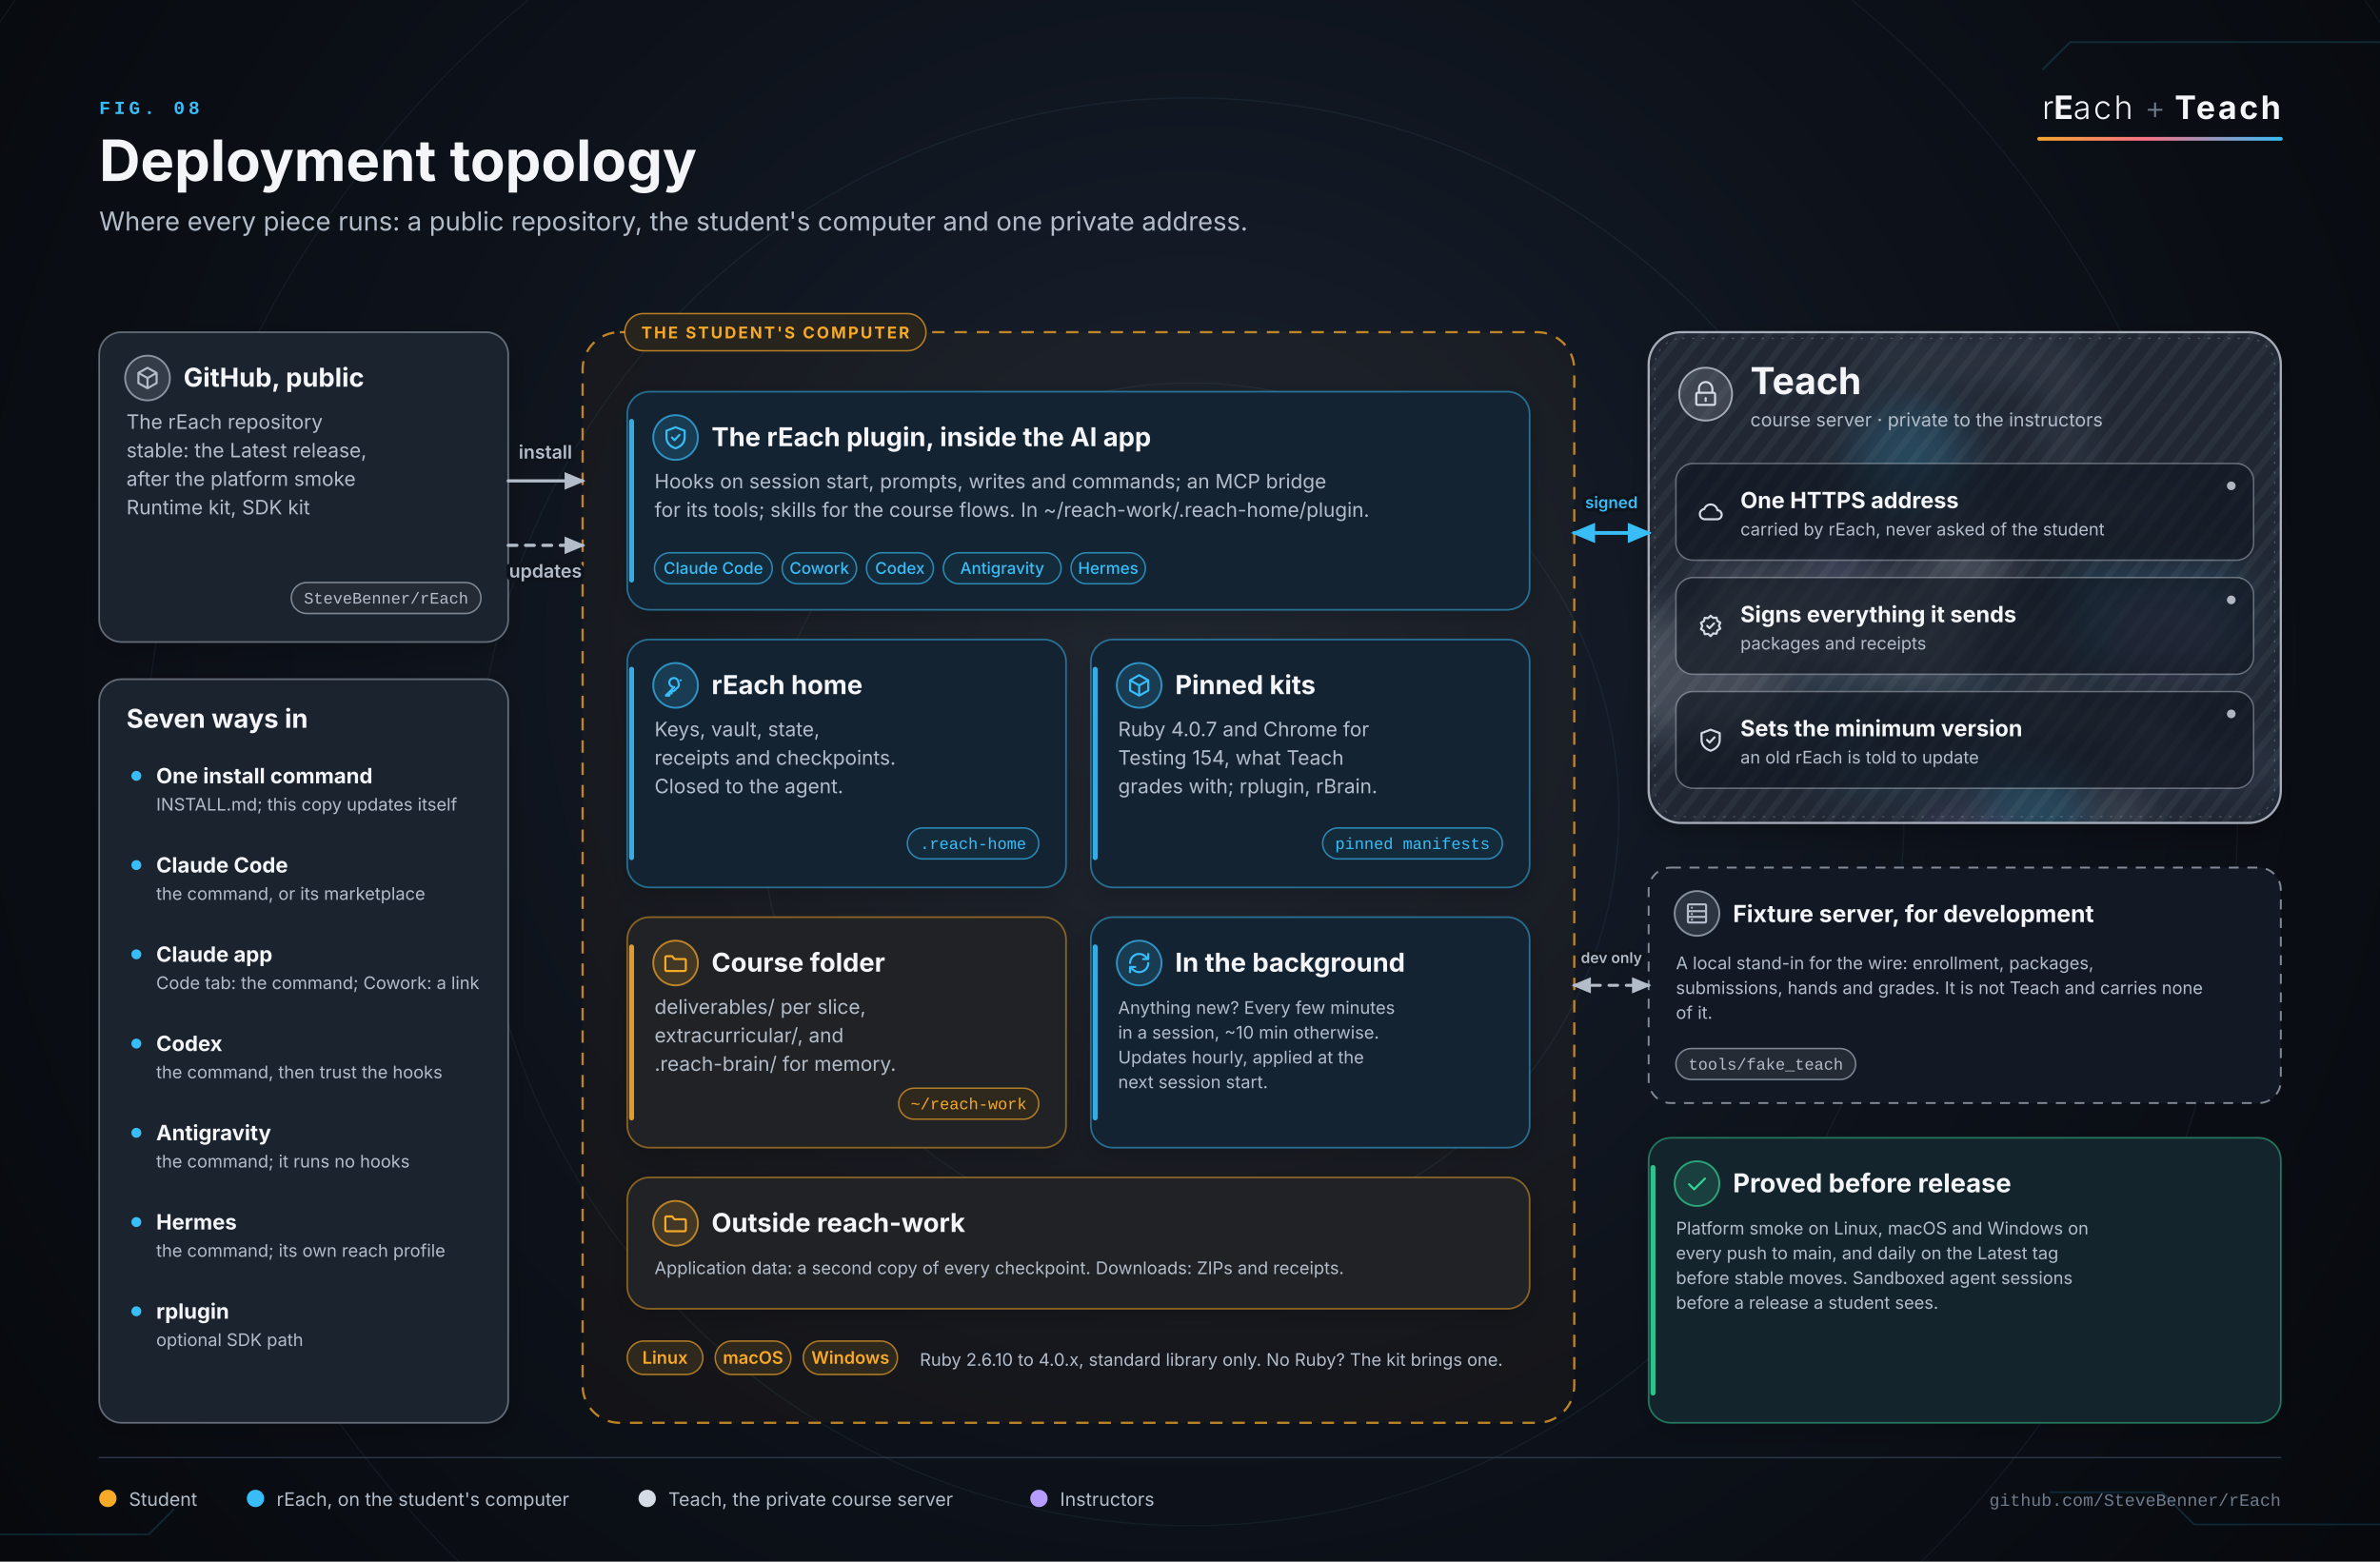
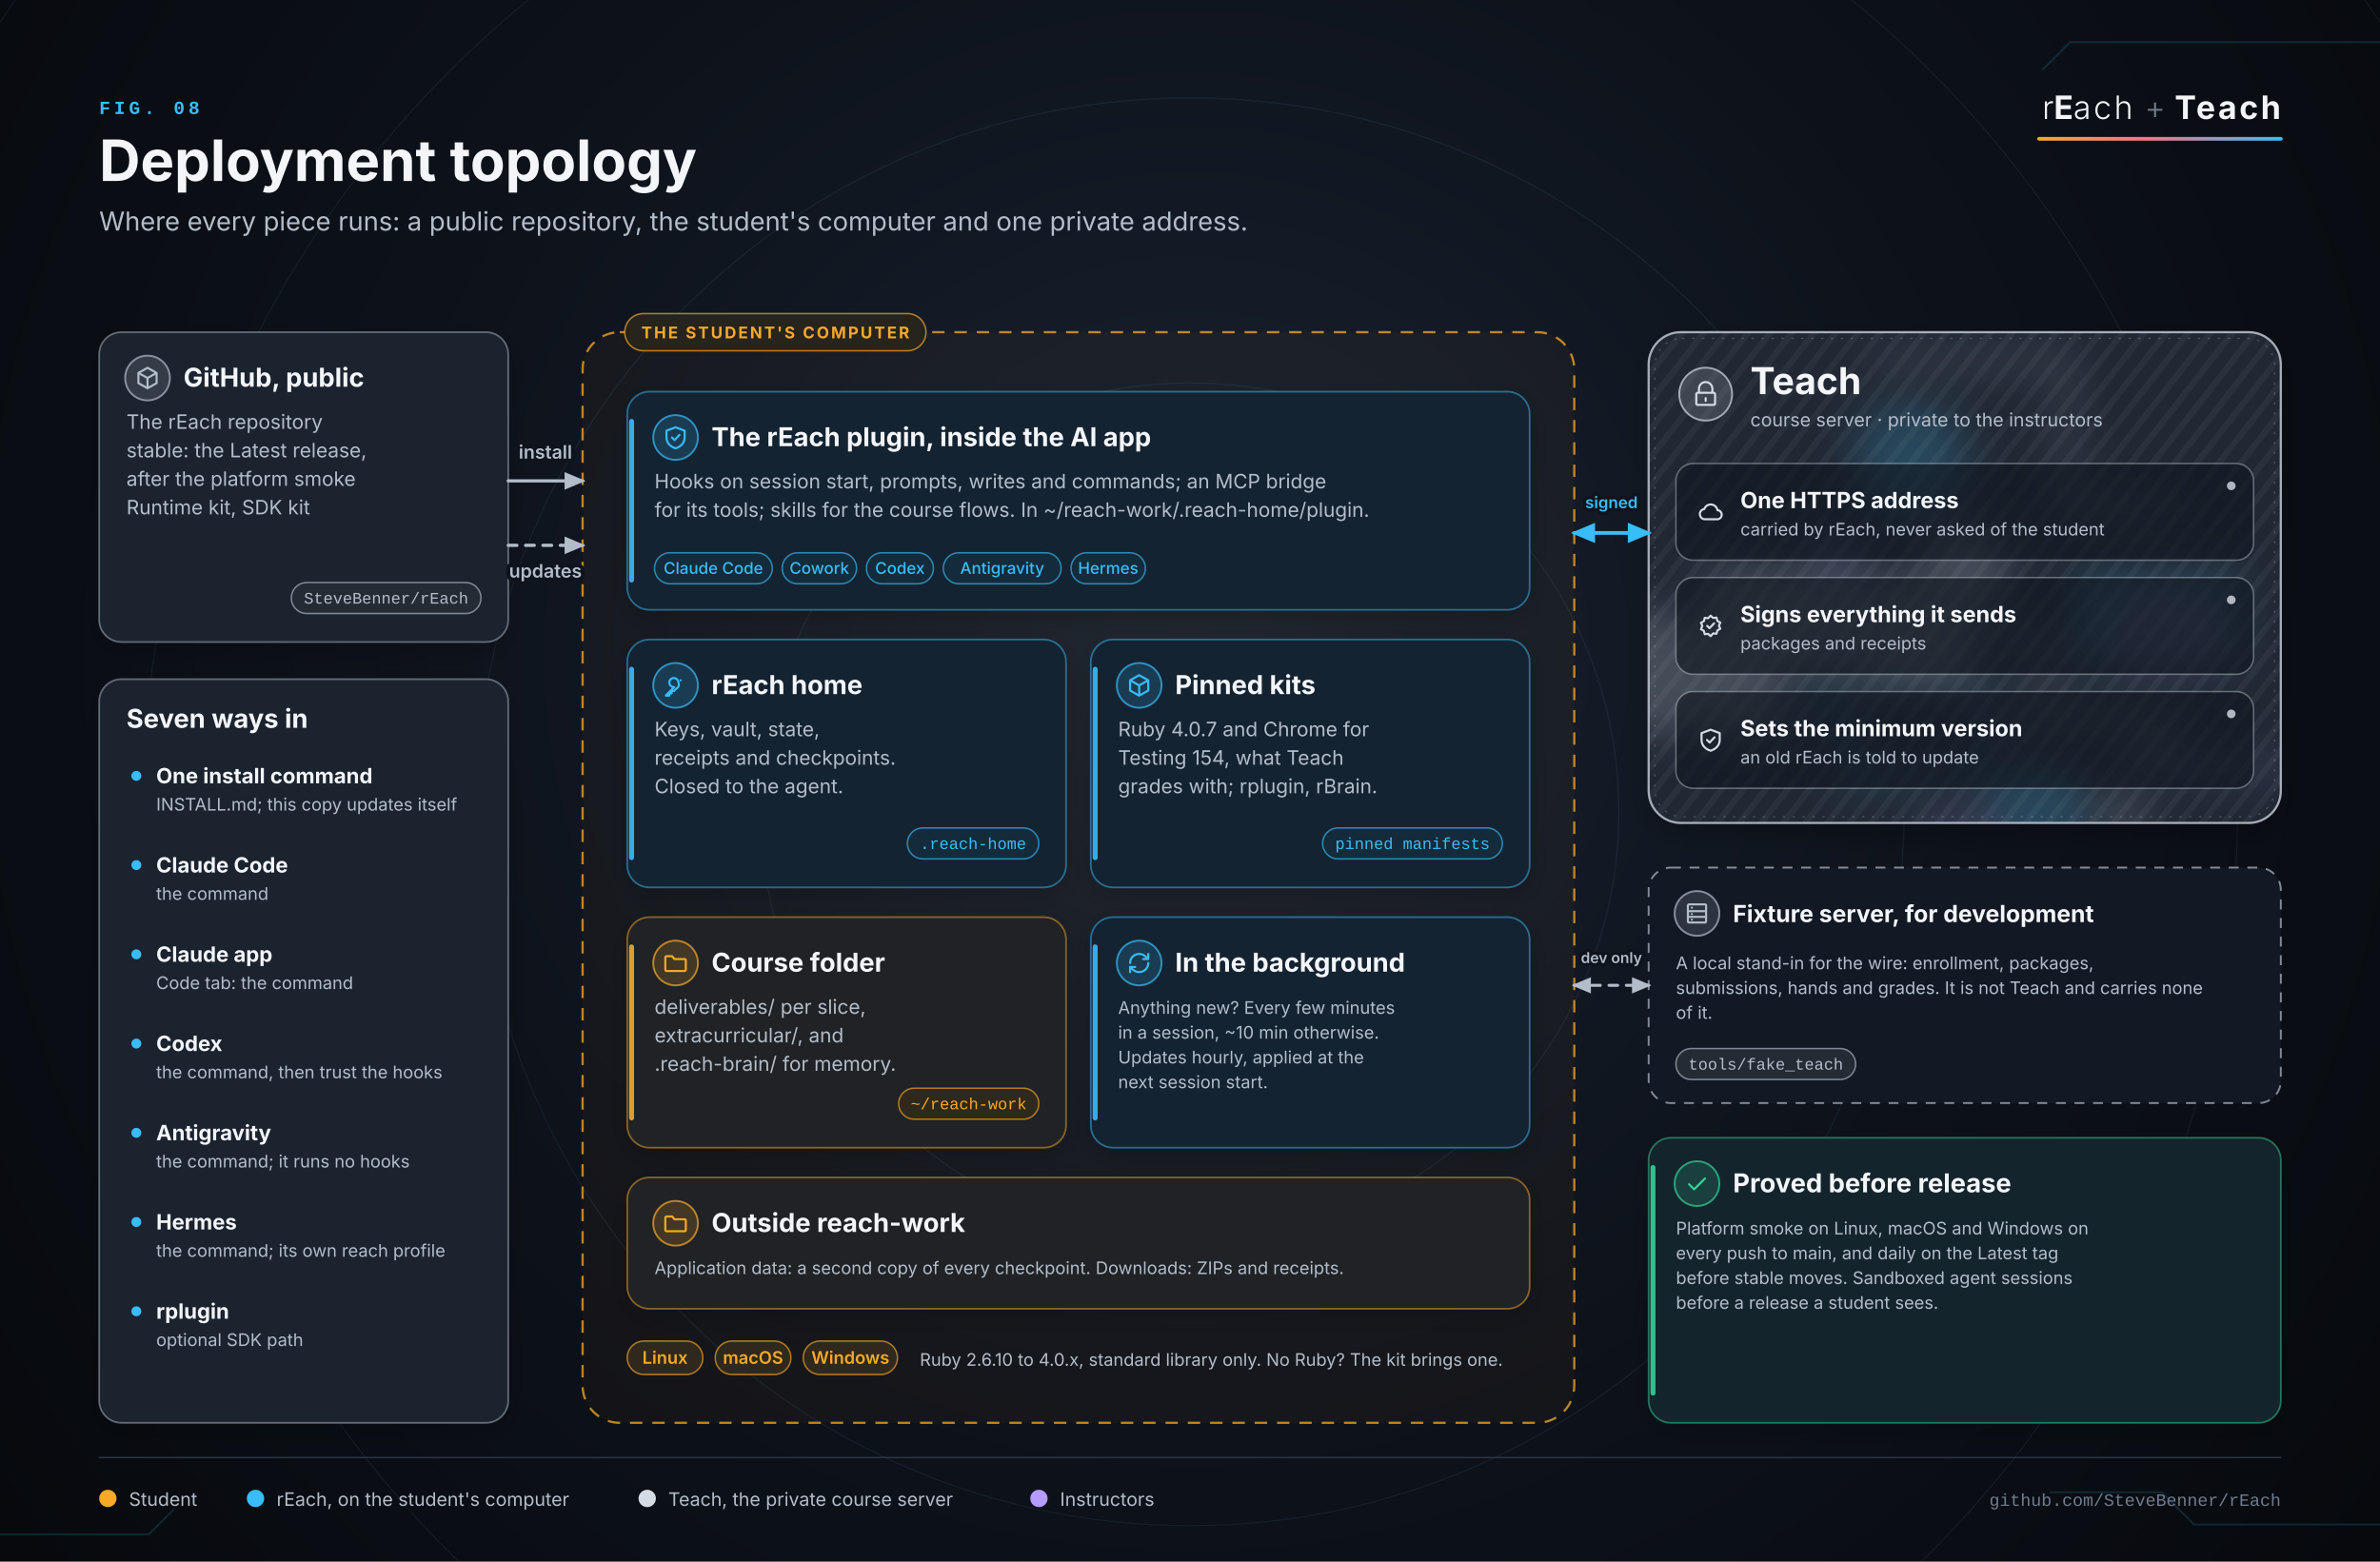
<svg xmlns="http://www.w3.org/2000/svg" viewBox="0 0 1920 1260" width="1920" height="1260" role="img" aria-labelledby="t d">
  <defs>
    <radialGradient id="bg" cx="960" cy="529" r="1190" gradientUnits="userSpaceOnUse">
      <stop offset="0" stop-color="#1a2331" />
      <stop offset=".5" stop-color="#0e131c" />
      <stop offset="1" stop-color="#07090d" />
    </radialGradient>
    <linearGradient id="warmcool" gradientUnits="userSpaceOnUse" x1="1640" y1="0" x2="1840" y2="0">
      <stop offset="0" stop-color="#f7a928" />
      <stop offset=".45" stop-color="#fb7185" />
      <stop offset="1" stop-color="#38bdf8" />
    </linearGradient>
    <filter id="soft" x="-20%" y="-20%" width="140%" height="150%">
      <feGaussianBlur stdDeviation="10" />
    </filter>
    <filter id="frostblur" x="-10%" y="-10%" width="120%" height="120%">
      <feGaussianBlur stdDeviation="16" />
    </filter>
    <pattern id="hatch" width="14" height="14" patternUnits="userSpaceOnUse" patternTransform="rotate(38)">
      <rect width="5" height="14" fill="#d5dce6" fill-opacity="0.05" />
    </pattern>
    <pattern id="dots" width="32" height="32" patternUnits="userSpaceOnUse">
      <circle cx="2" cy="2" r="1.3" fill="#2e3949" fill-opacity="0.07" />
    </pattern>
    <marker id="ar-student" viewBox="0 0 10 10" refX="8.6" refY="5" markerWidth="6.5" markerHeight="6.5" orient="auto-start-reverse">
      <path d="M0 .8L10 5L0 9.2Z" fill="#f7a928" />
    </marker>
    <marker id="ar-reach" viewBox="0 0 10 10" refX="8.6" refY="5" markerWidth="6.5" markerHeight="6.5" orient="auto-start-reverse">
      <path d="M0 .8L10 5L0 9.2Z" fill="#38bdf8" />
    </marker>
    <marker id="ar-teach" viewBox="0 0 10 10" refX="8.6" refY="5" markerWidth="6.5" markerHeight="6.5" orient="auto-start-reverse">
      <path d="M0 .8L10 5L0 9.2Z" fill="#d5dce6" />
    </marker>
    <marker id="ar-instructor" viewBox="0 0 10 10" refX="8.6" refY="5" markerWidth="6.5" markerHeight="6.5" orient="auto-start-reverse">
      <path d="M0 .8L10 5L0 9.2Z" fill="#b79cff" />
    </marker>
    <marker id="ar-ok" viewBox="0 0 10 10" refX="8.6" refY="5" markerWidth="6.5" markerHeight="6.5" orient="auto-start-reverse">
      <path d="M0 .8L10 5L0 9.2Z" fill="#34d399" />
    </marker>
    <marker id="ar-stop" viewBox="0 0 10 10" refX="8.6" refY="5" markerWidth="6.5" markerHeight="6.5" orient="auto-start-reverse">
      <path d="M0 .8L10 5L0 9.2Z" fill="#f87171" />
    </marker>
    <marker id="ar-soft" viewBox="0 0 10 10" refX="8.6" refY="5" markerWidth="6.5" markerHeight="6.5" orient="auto-start-reverse">
      <path d="M0 .8L10 5L0 9.2Z" fill="#b3bdca" />
    </marker>
  </defs>
  <rect x="0" y="0" width="1920" height="1260" rx="0" fill="url(#bg)" />
  <g fill="none" stroke="#7dd3fc" stroke-opacity="0.07" stroke-width="1">
    <circle cx="960" cy="655" r="346" />
    <circle cx="960" cy="655" r="576" />
    <circle cx="960" cy="655" r="845" />
    <circle cx="960" cy="655" r="1152" />
  </g>
  <g fill="none" stroke="#38bdf8" stroke-opacity=".16" stroke-width="1.5" stroke-linecap="round" stroke-linejoin="round">
    <path d="M1920 34H1670l-22 22" />
    <path d="M1920 1230H1770l-26-26h-90" />
    <path d="M0 1238H120l20-20" />
  </g>
  <text x="80" y="92" font-family="ui-monospace,'SF Mono',Menlo,Consolas,'Liberation Mono',monospace" font-size="15" font-weight="700" fill="#38bdf8" text-anchor="start" letter-spacing="3">FIG. 08</text>
  <text x="80" y="146" font-family="Inter,-apple-system,BlinkMacSystemFont,'Segoe UI',Helvetica,Arial,sans-serif" font-size="46" font-weight="650" fill="#f3f5f8" text-anchor="start">Deployment topology</text>
  <text x="80" y="186" font-family="Inter,-apple-system,BlinkMacSystemFont,'Segoe UI',Helvetica,Arial,sans-serif" font-size="21" font-weight="400" fill="#b3bdca" text-anchor="start">Where every piece runs: a public repository, the student's computer and one private address.</text>
  <text x="1840" y="96" text-anchor="end" font-family="Inter,-apple-system,BlinkMacSystemFont,'Segoe UI',Helvetica,Arial,sans-serif" font-size="26" font-weight="300" fill="#f3f5f8" letter-spacing="2">r<tspan font-weight="650">E</tspan>ach <tspan fill="#6f7b8c" font-weight="300">+</tspan>
    <tspan font-weight="650">Teach</tspan>
  </text>
  <path d="M1645.0 112H1840" stroke="url(#warmcool)" stroke-width="3" stroke-linecap="round" />
  <rect x="80" y="274" width="330" height="250" rx="18" fill="#000000" fill-opacity="0.18" filter="url(#soft)" />
  <rect x="80" y="268" width="330" height="250" rx="18" fill="#121925" />
  <rect x="80" y="268" width="330" height="250" rx="18" fill="#b3bdca" fill-opacity="0.061" stroke="#b3bdca" stroke-width="1.4" stroke-opacity="0.5" />
  <circle cx="119" cy="305" r="18.04" fill="#b3bdca" fill-opacity="0.165" stroke="#b3bdca" stroke-width="1.5" stroke-opacity="0.7" />
  <path transform="translate(108.0 294.0) scale(0.9167)" d="M12 3l8 4.5v9L12 21l-8-4.5v-9L12 3ZM4 7.5l8 4.5 8-4.5M12 12v9" fill="none" stroke="#b3bdca" stroke-width="1.85" stroke-linecap="round" stroke-linejoin="round" />
  <text x="148" y="312" font-family="Inter,-apple-system,BlinkMacSystemFont,'Segoe UI',Helvetica,Arial,sans-serif" font-size="21" font-weight="650" fill="#f3f5f8" text-anchor="start">GitHub, public</text>
  <text x="102" y="346" font-family="Inter,-apple-system,BlinkMacSystemFont,'Segoe UI',Helvetica,Arial,sans-serif" font-size="16" font-weight="400" fill="#b3bdca" text-anchor="start">The rEach repository</text>
  <text x="102" y="369" font-family="Inter,-apple-system,BlinkMacSystemFont,'Segoe UI',Helvetica,Arial,sans-serif" font-size="16" font-weight="400" fill="#b3bdca" text-anchor="start">stable: the Latest release,</text>
  <text x="102" y="392" font-family="Inter,-apple-system,BlinkMacSystemFont,'Segoe UI',Helvetica,Arial,sans-serif" font-size="16" font-weight="400" fill="#b3bdca" text-anchor="start">after the platform smoke</text>
  <text x="102" y="415" font-family="Inter,-apple-system,BlinkMacSystemFont,'Segoe UI',Helvetica,Arial,sans-serif" font-size="16" font-weight="400" fill="#b3bdca" text-anchor="start">Runtime kit, SDK kit</text>
  <rect x="235" y="470" width="153" height="25" rx="12.5" fill="#0e131c" />
  <rect x="235" y="470" width="153" height="25" rx="12.5" fill="#b3bdca" fill-opacity="0.143" stroke="#b3bdca" stroke-width="1.2" stroke-opacity="0.65" />
  <text x="311.5" y="487.0" font-family="ui-monospace,'SF Mono',Menlo,Consolas,'Liberation Mono',monospace" font-size="13" font-weight="500" fill="#b3bdca" text-anchor="middle">SteveBenner/rEach</text>
  <rect x="80" y="554" width="330" height="600" rx="18" fill="#000000" fill-opacity="0.18" filter="url(#soft)" />
  <rect x="80" y="548" width="330" height="600" rx="18" fill="#121925" />
  <rect x="80" y="548" width="330" height="600" rx="18" fill="#b3bdca" fill-opacity="0.061" stroke="#b3bdca" stroke-width="1.4" stroke-opacity="0.5" />
  <text x="102" y="587.22" font-family="Inter,-apple-system,BlinkMacSystemFont,'Segoe UI',Helvetica,Arial,sans-serif" font-size="21" font-weight="650" fill="#f3f5f8" text-anchor="start">Seven ways in</text>
  <circle cx="110" cy="626" r="4" fill="#38bdf8" />
  <text x="126" y="632" font-family="Inter,-apple-system,BlinkMacSystemFont,'Segoe UI',Helvetica,Arial,sans-serif" font-size="17" font-weight="650" fill="#f3f5f8" text-anchor="start">One install command</text>
  <text x="126" y="654" font-family="Inter,-apple-system,BlinkMacSystemFont,'Segoe UI',Helvetica,Arial,sans-serif" font-size="14" font-weight="400" fill="#b3bdca" text-anchor="start">INSTALL.md; this copy updates itself</text>
  <circle cx="110" cy="698" r="4" fill="#38bdf8" />
  <text x="126" y="704" font-family="Inter,-apple-system,BlinkMacSystemFont,'Segoe UI',Helvetica,Arial,sans-serif" font-size="17" font-weight="650" fill="#f3f5f8" text-anchor="start">Claude Code</text>
-   <text x="126" y="726" font-family="Inter,-apple-system,BlinkMacSystemFont,'Segoe UI',Helvetica,Arial,sans-serif" font-size="14" font-weight="400" fill="#b3bdca" text-anchor="start">the command, or its marketplace</text>
+   <text x="126" y="726" font-family="Inter,-apple-system,BlinkMacSystemFont,'Segoe UI',Helvetica,Arial,sans-serif" font-size="14" font-weight="400" fill="#b3bdca" text-anchor="start">the command</text>
  <circle cx="110" cy="770" r="4" fill="#38bdf8" />
  <text x="126" y="776" font-family="Inter,-apple-system,BlinkMacSystemFont,'Segoe UI',Helvetica,Arial,sans-serif" font-size="17" font-weight="650" fill="#f3f5f8" text-anchor="start">Claude app</text>
-   <text x="126" y="798" font-family="Inter,-apple-system,BlinkMacSystemFont,'Segoe UI',Helvetica,Arial,sans-serif" font-size="14" font-weight="400" fill="#b3bdca" text-anchor="start">Code tab: the command; Cowork: a link</text>
+   <text x="126" y="798" font-family="Inter,-apple-system,BlinkMacSystemFont,'Segoe UI',Helvetica,Arial,sans-serif" font-size="14" font-weight="400" fill="#b3bdca" text-anchor="start">Code tab: the command</text>
  <circle cx="110" cy="842" r="4" fill="#38bdf8" />
  <text x="126" y="848" font-family="Inter,-apple-system,BlinkMacSystemFont,'Segoe UI',Helvetica,Arial,sans-serif" font-size="17" font-weight="650" fill="#f3f5f8" text-anchor="start">Codex</text>
  <text x="126" y="870" font-family="Inter,-apple-system,BlinkMacSystemFont,'Segoe UI',Helvetica,Arial,sans-serif" font-size="14" font-weight="400" fill="#b3bdca" text-anchor="start">the command, then trust the hooks</text>
  <circle cx="110" cy="914" r="4" fill="#38bdf8" />
  <text x="126" y="920" font-family="Inter,-apple-system,BlinkMacSystemFont,'Segoe UI',Helvetica,Arial,sans-serif" font-size="17" font-weight="650" fill="#f3f5f8" text-anchor="start">Antigravity</text>
  <text x="126" y="942" font-family="Inter,-apple-system,BlinkMacSystemFont,'Segoe UI',Helvetica,Arial,sans-serif" font-size="14" font-weight="400" fill="#b3bdca" text-anchor="start">the command; it runs no hooks</text>
  <circle cx="110" cy="986" r="4" fill="#38bdf8" />
  <text x="126" y="992" font-family="Inter,-apple-system,BlinkMacSystemFont,'Segoe UI',Helvetica,Arial,sans-serif" font-size="17" font-weight="650" fill="#f3f5f8" text-anchor="start">Hermes</text>
  <text x="126" y="1014" font-family="Inter,-apple-system,BlinkMacSystemFont,'Segoe UI',Helvetica,Arial,sans-serif" font-size="14" font-weight="400" fill="#b3bdca" text-anchor="start">the command; its own reach profile</text>
  <circle cx="110" cy="1058" r="4" fill="#38bdf8" />
  <text x="126" y="1064" font-family="Inter,-apple-system,BlinkMacSystemFont,'Segoe UI',Helvetica,Arial,sans-serif" font-size="17" font-weight="650" fill="#f3f5f8" text-anchor="start">rplugin</text>
  <text x="126" y="1086" font-family="Inter,-apple-system,BlinkMacSystemFont,'Segoe UI',Helvetica,Arial,sans-serif" font-size="14" font-weight="400" fill="#b3bdca" text-anchor="start">optional SDK path</text>
  <rect x="470" y="268" width="800" height="880" rx="30" fill="#f7a928" fill-opacity="0.033" stroke="#f7a928" stroke-width="1.8" stroke-opacity="0.75" stroke-dasharray="10 8" />
  <rect x="504" y="253" width="243" height="30" rx="15" fill="#0e131c" />
  <rect x="504" y="253" width="243" height="30" rx="15" fill="#f7a928" fill-opacity="0.11" stroke="#f7a928" stroke-width="1.2" stroke-opacity="0.7" />
  <text x="625.5" y="273" font-family="Inter,-apple-system,BlinkMacSystemFont,'Segoe UI',Helvetica,Arial,sans-serif" font-size="13" font-weight="700" fill="#f7a928" text-anchor="middle" letter-spacing="1.6">THE STUDENT'S COMPUTER</text>
  <rect x="506" y="322" width="728" height="176" rx="18" fill="#000000" fill-opacity="0.18" filter="url(#soft)" />
  <rect x="506" y="316" width="728" height="176" rx="18" fill="#121925" />
  <rect x="506" y="316" width="728" height="176" rx="18" fill="#38bdf8" fill-opacity="0.061" stroke="#38bdf8" stroke-width="1.4" stroke-opacity="0.5" />
  <rect x="507.5" y="338" width="4" height="132" rx="2" fill="#38bdf8" fill-opacity="0.9" />
  <circle cx="545" cy="353" r="18.04" fill="#38bdf8" fill-opacity="0.165" stroke="#38bdf8" stroke-width="1.5" stroke-opacity="0.7" />
  <path transform="translate(534.0 342.0) scale(0.9167)" d="M12 3l8 3v6c0 4.6-3.2 8-8 9.5C7.2 20 4 16.6 4 12V6l8-3ZM8.8 12l2.3 2.3 4.3-4.6" fill="none" stroke="#38bdf8" stroke-width="1.85" stroke-linecap="round" stroke-linejoin="round" />
  <text x="574" y="360" font-family="Inter,-apple-system,BlinkMacSystemFont,'Segoe UI',Helvetica,Arial,sans-serif" font-size="21" font-weight="650" fill="#f3f5f8" text-anchor="start">The rEach plugin, inside the AI app</text>
  <text x="528" y="394" font-family="Inter,-apple-system,BlinkMacSystemFont,'Segoe UI',Helvetica,Arial,sans-serif" font-size="16" font-weight="400" fill="#b3bdca" text-anchor="start">Hooks on session start, prompts, writes and commands; an MCP bridge</text>
  <text x="528" y="417" font-family="Inter,-apple-system,BlinkMacSystemFont,'Segoe UI',Helvetica,Arial,sans-serif" font-size="16" font-weight="400" fill="#b3bdca" text-anchor="start">for its tools; skills for the course flows. In ~/reach-work/.reach-home/plugin.</text>
  <rect x="528" y="446" width="95" height="25" rx="12.5" fill="#0e131c" />
  <rect x="528" y="446" width="95" height="25" rx="12.5" fill="#38bdf8" fill-opacity="0.143" stroke="#38bdf8" stroke-width="1.2" stroke-opacity="0.65" />
  <text x="575.5" y="463.0" font-family="Inter,-apple-system,BlinkMacSystemFont,'Segoe UI',Helvetica,Arial,sans-serif" font-size="13" font-weight="500" fill="#38bdf8" text-anchor="middle">Claude Code</text>
  <rect x="631" y="446" width="60" height="25" rx="12.5" fill="#0e131c" />
  <rect x="631" y="446" width="60" height="25" rx="12.5" fill="#38bdf8" fill-opacity="0.143" stroke="#38bdf8" stroke-width="1.2" stroke-opacity="0.65" />
  <text x="661.0" y="463.0" font-family="Inter,-apple-system,BlinkMacSystemFont,'Segoe UI',Helvetica,Arial,sans-serif" font-size="13" font-weight="500" fill="#38bdf8" text-anchor="middle">Cowork</text>
  <rect x="699" y="446" width="54" height="25" rx="12.5" fill="#0e131c" />
  <rect x="699" y="446" width="54" height="25" rx="12.5" fill="#38bdf8" fill-opacity="0.143" stroke="#38bdf8" stroke-width="1.2" stroke-opacity="0.65" />
  <text x="726.0" y="463.0" font-family="Inter,-apple-system,BlinkMacSystemFont,'Segoe UI',Helvetica,Arial,sans-serif" font-size="13" font-weight="500" fill="#38bdf8" text-anchor="middle">Codex</text>
  <rect x="761" y="446" width="95" height="25" rx="12.5" fill="#0e131c" />
  <rect x="761" y="446" width="95" height="25" rx="12.5" fill="#38bdf8" fill-opacity="0.143" stroke="#38bdf8" stroke-width="1.2" stroke-opacity="0.65" />
  <text x="808.5" y="463.0" font-family="Inter,-apple-system,BlinkMacSystemFont,'Segoe UI',Helvetica,Arial,sans-serif" font-size="13" font-weight="500" fill="#38bdf8" text-anchor="middle">Antigravity</text>
  <rect x="864" y="446" width="60" height="25" rx="12.5" fill="#0e131c" />
  <rect x="864" y="446" width="60" height="25" rx="12.5" fill="#38bdf8" fill-opacity="0.143" stroke="#38bdf8" stroke-width="1.2" stroke-opacity="0.65" />
  <text x="894.0" y="463.0" font-family="Inter,-apple-system,BlinkMacSystemFont,'Segoe UI',Helvetica,Arial,sans-serif" font-size="13" font-weight="500" fill="#38bdf8" text-anchor="middle">Hermes</text>
  <rect x="506" y="522" width="354" height="200" rx="18" fill="#000000" fill-opacity="0.18" filter="url(#soft)" />
  <rect x="506" y="516" width="354" height="200" rx="18" fill="#121925" />
  <rect x="506" y="516" width="354" height="200" rx="18" fill="#38bdf8" fill-opacity="0.061" stroke="#38bdf8" stroke-width="1.4" stroke-opacity="0.5" />
  <rect x="507.5" y="538" width="4" height="156" rx="2" fill="#38bdf8" fill-opacity="0.9" />
  <circle cx="545" cy="553" r="18.04" fill="#38bdf8" fill-opacity="0.165" stroke="#38bdf8" stroke-width="1.5" stroke-opacity="0.7" />
  <path transform="translate(534.0 542.0) scale(0.9167)" d="M14.5 9.5a4 4 0 1 0-3.7 4L3.5 20.8V21h3v-2h2v-2h2l2.2-2.2a4 4 0 0 0 1.8-5.3ZM16.5 7.5h.01" fill="none" stroke="#38bdf8" stroke-width="1.85" stroke-linecap="round" stroke-linejoin="round" />
  <text x="574" y="560" font-family="Inter,-apple-system,BlinkMacSystemFont,'Segoe UI',Helvetica,Arial,sans-serif" font-size="21" font-weight="650" fill="#f3f5f8" text-anchor="start">rEach home</text>
  <text x="528" y="594" font-family="Inter,-apple-system,BlinkMacSystemFont,'Segoe UI',Helvetica,Arial,sans-serif" font-size="16" font-weight="400" fill="#b3bdca" text-anchor="start">Keys, vault, state,</text>
  <text x="528" y="617" font-family="Inter,-apple-system,BlinkMacSystemFont,'Segoe UI',Helvetica,Arial,sans-serif" font-size="16" font-weight="400" fill="#b3bdca" text-anchor="start">receipts and checkpoints.</text>
  <text x="528" y="640" font-family="Inter,-apple-system,BlinkMacSystemFont,'Segoe UI',Helvetica,Arial,sans-serif" font-size="16" font-weight="400" fill="#b3bdca" text-anchor="start">Closed to the agent.</text>
  <rect x="732" y="668" width="106" height="25" rx="12.5" fill="#0e131c" />
  <rect x="732" y="668" width="106" height="25" rx="12.5" fill="#38bdf8" fill-opacity="0.143" stroke="#38bdf8" stroke-width="1.2" stroke-opacity="0.65" />
  <text x="785.0" y="685.0" font-family="ui-monospace,'SF Mono',Menlo,Consolas,'Liberation Mono',monospace" font-size="13" font-weight="500" fill="#38bdf8" text-anchor="middle">.reach-home</text>
  <rect x="880" y="522" width="354" height="200" rx="18" fill="#000000" fill-opacity="0.18" filter="url(#soft)" />
  <rect x="880" y="516" width="354" height="200" rx="18" fill="#121925" />
  <rect x="880" y="516" width="354" height="200" rx="18" fill="#38bdf8" fill-opacity="0.061" stroke="#38bdf8" stroke-width="1.4" stroke-opacity="0.5" />
  <rect x="881.5" y="538" width="4" height="156" rx="2" fill="#38bdf8" fill-opacity="0.9" />
  <circle cx="919" cy="553" r="18.04" fill="#38bdf8" fill-opacity="0.165" stroke="#38bdf8" stroke-width="1.5" stroke-opacity="0.7" />
  <path transform="translate(908.0 542.0) scale(0.9167)" d="M12 3l8 4.5v9L12 21l-8-4.5v-9L12 3ZM4 7.5l8 4.5 8-4.5M12 12v9" fill="none" stroke="#38bdf8" stroke-width="1.85" stroke-linecap="round" stroke-linejoin="round" />
  <text x="948" y="560" font-family="Inter,-apple-system,BlinkMacSystemFont,'Segoe UI',Helvetica,Arial,sans-serif" font-size="21" font-weight="650" fill="#f3f5f8" text-anchor="start">Pinned kits</text>
  <text x="902" y="594" font-family="Inter,-apple-system,BlinkMacSystemFont,'Segoe UI',Helvetica,Arial,sans-serif" font-size="16" font-weight="400" fill="#b3bdca" text-anchor="start">Ruby 4.0.7 and Chrome for</text>
  <text x="902" y="617" font-family="Inter,-apple-system,BlinkMacSystemFont,'Segoe UI',Helvetica,Arial,sans-serif" font-size="16" font-weight="400" fill="#b3bdca" text-anchor="start">Testing 154, what Teach</text>
  <text x="902" y="640" font-family="Inter,-apple-system,BlinkMacSystemFont,'Segoe UI',Helvetica,Arial,sans-serif" font-size="16" font-weight="400" fill="#b3bdca" text-anchor="start">grades with; rplugin, rBrain.</text>
  <rect x="1067" y="668" width="145" height="25" rx="12.5" fill="#0e131c" />
  <rect x="1067" y="668" width="145" height="25" rx="12.5" fill="#38bdf8" fill-opacity="0.143" stroke="#38bdf8" stroke-width="1.2" stroke-opacity="0.65" />
  <text x="1139.5" y="685.0" font-family="ui-monospace,'SF Mono',Menlo,Consolas,'Liberation Mono',monospace" font-size="13" font-weight="500" fill="#38bdf8" text-anchor="middle">pinned manifests</text>
  <rect x="506" y="746" width="354" height="186" rx="18" fill="#000000" fill-opacity="0.18" filter="url(#soft)" />
  <rect x="506" y="740" width="354" height="186" rx="18" fill="#121925" />
  <rect x="506" y="740" width="354" height="186" rx="18" fill="#f7a928" fill-opacity="0.061" stroke="#f7a928" stroke-width="1.4" stroke-opacity="0.5" />
  <rect x="507.5" y="762" width="4" height="142" rx="2" fill="#f7a928" fill-opacity="0.9" />
  <circle cx="545" cy="777" r="18.04" fill="#f7a928" fill-opacity="0.165" stroke="#f7a928" stroke-width="1.5" stroke-opacity="0.7" />
  <path transform="translate(534.0 766.0) scale(0.9167)" d="M3 7a1 1 0 0 1 1-1h5l2 2.5h9a1 1 0 0 1 1 1V18a1 1 0 0 1-1 1H4a1 1 0 0 1-1-1V7Z" fill="none" stroke="#f7a928" stroke-width="1.85" stroke-linecap="round" stroke-linejoin="round" />
  <text x="574" y="784" font-family="Inter,-apple-system,BlinkMacSystemFont,'Segoe UI',Helvetica,Arial,sans-serif" font-size="21" font-weight="650" fill="#f3f5f8" text-anchor="start">Course folder</text>
  <text x="528" y="818" font-family="Inter,-apple-system,BlinkMacSystemFont,'Segoe UI',Helvetica,Arial,sans-serif" font-size="16" font-weight="400" fill="#b3bdca" text-anchor="start">deliverables/ per slice,</text>
  <text x="528" y="841" font-family="Inter,-apple-system,BlinkMacSystemFont,'Segoe UI',Helvetica,Arial,sans-serif" font-size="16" font-weight="400" fill="#b3bdca" text-anchor="start">extracurricular/, and</text>
  <text x="528" y="864" font-family="Inter,-apple-system,BlinkMacSystemFont,'Segoe UI',Helvetica,Arial,sans-serif" font-size="16" font-weight="400" fill="#b3bdca" text-anchor="start">.reach-brain/ for memory.</text>
  <rect x="725" y="878" width="113" height="25" rx="12.5" fill="#0e131c" />
  <rect x="725" y="878" width="113" height="25" rx="12.5" fill="#f7a928" fill-opacity="0.143" stroke="#f7a928" stroke-width="1.2" stroke-opacity="0.65" />
  <text x="781.5" y="895.0" font-family="ui-monospace,'SF Mono',Menlo,Consolas,'Liberation Mono',monospace" font-size="13" font-weight="500" fill="#f7a928" text-anchor="middle">~/reach-work</text>
  <rect x="880" y="746" width="354" height="186" rx="18" fill="#000000" fill-opacity="0.18" filter="url(#soft)" />
  <rect x="880" y="740" width="354" height="186" rx="18" fill="#121925" />
  <rect x="880" y="740" width="354" height="186" rx="18" fill="#38bdf8" fill-opacity="0.061" stroke="#38bdf8" stroke-width="1.4" stroke-opacity="0.5" />
  <rect x="881.5" y="762" width="4" height="142" rx="2" fill="#38bdf8" fill-opacity="0.9" />
  <circle cx="919" cy="777" r="18.04" fill="#38bdf8" fill-opacity="0.165" stroke="#38bdf8" stroke-width="1.5" stroke-opacity="0.7" />
  <path transform="translate(908.0 766.0) scale(0.9167)" d="M4 12a8 8 0 0 1 13.7-5.6L20 8.5M20 4v4.5h-4.5M20 12a8 8 0 0 1-13.7 5.6L4 15.5M4 20v-4.5h4.5" fill="none" stroke="#38bdf8" stroke-width="1.85" stroke-linecap="round" stroke-linejoin="round" />
  <text x="948" y="784" font-family="Inter,-apple-system,BlinkMacSystemFont,'Segoe UI',Helvetica,Arial,sans-serif" font-size="21" font-weight="650" fill="#f3f5f8" text-anchor="start">In the background</text>
  <text x="902" y="818" font-family="Inter,-apple-system,BlinkMacSystemFont,'Segoe UI',Helvetica,Arial,sans-serif" font-size="14" font-weight="400" fill="#b3bdca" text-anchor="start">Anything new? Every few minutes</text>
  <text x="902" y="838" font-family="Inter,-apple-system,BlinkMacSystemFont,'Segoe UI',Helvetica,Arial,sans-serif" font-size="14" font-weight="400" fill="#b3bdca" text-anchor="start">in a session, ~10 min otherwise.</text>
  <text x="902" y="858" font-family="Inter,-apple-system,BlinkMacSystemFont,'Segoe UI',Helvetica,Arial,sans-serif" font-size="14" font-weight="400" fill="#b3bdca" text-anchor="start">Updates hourly, applied at the</text>
  <text x="902" y="878" font-family="Inter,-apple-system,BlinkMacSystemFont,'Segoe UI',Helvetica,Arial,sans-serif" font-size="14" font-weight="400" fill="#b3bdca" text-anchor="start">next session start.</text>
  <rect x="506" y="956" width="728" height="106" rx="18" fill="#000000" fill-opacity="0.18" filter="url(#soft)" />
  <rect x="506" y="950" width="728" height="106" rx="18" fill="#121925" />
  <rect x="506" y="950" width="728" height="106" rx="18" fill="#f7a928" fill-opacity="0.061" stroke="#f7a928" stroke-width="1.4" stroke-opacity="0.5" />
  <circle cx="545" cy="987" r="18.04" fill="#f7a928" fill-opacity="0.165" stroke="#f7a928" stroke-width="1.5" stroke-opacity="0.7" />
  <path transform="translate(534.0 976.0) scale(0.9167)" d="M3 7a1 1 0 0 1 1-1h5l2 2.5h9a1 1 0 0 1 1 1V18a1 1 0 0 1-1 1H4a1 1 0 0 1-1-1V7Z" fill="none" stroke="#f7a928" stroke-width="1.85" stroke-linecap="round" stroke-linejoin="round" />
  <text x="574" y="994" font-family="Inter,-apple-system,BlinkMacSystemFont,'Segoe UI',Helvetica,Arial,sans-serif" font-size="21" font-weight="650" fill="#f3f5f8" text-anchor="start">Outside reach-work</text>
  <text x="528" y="1028" font-family="Inter,-apple-system,BlinkMacSystemFont,'Segoe UI',Helvetica,Arial,sans-serif" font-size="14" font-weight="400" fill="#b3bdca" text-anchor="start">Application data: a second copy of every checkpoint. Downloads: ZIPs and receipts.</text>
  <rect x="506" y="1082" width="61" height="27" rx="13.5" fill="#0e131c" />
  <rect x="506" y="1082" width="61" height="27" rx="13.5" fill="#f7a928" fill-opacity="0.143" stroke="#f7a928" stroke-width="1.2" stroke-opacity="0.65" />
  <text x="536.5" y="1100.36" font-family="Inter,-apple-system,BlinkMacSystemFont,'Segoe UI',Helvetica,Arial,sans-serif" font-size="14" font-weight="600" fill="#f7a928" text-anchor="middle">Linux</text>
  <rect x="577" y="1082" width="61" height="27" rx="13.5" fill="#0e131c" />
  <rect x="577" y="1082" width="61" height="27" rx="13.5" fill="#f7a928" fill-opacity="0.143" stroke="#f7a928" stroke-width="1.2" stroke-opacity="0.65" />
  <text x="607.5" y="1100.36" font-family="Inter,-apple-system,BlinkMacSystemFont,'Segoe UI',Helvetica,Arial,sans-serif" font-size="14" font-weight="600" fill="#f7a928" text-anchor="middle">macOS</text>
  <rect x="648" y="1082" width="76" height="27" rx="13.5" fill="#0e131c" />
  <rect x="648" y="1082" width="76" height="27" rx="13.5" fill="#f7a928" fill-opacity="0.143" stroke="#f7a928" stroke-width="1.2" stroke-opacity="0.65" />
  <text x="686.0" y="1100.36" font-family="Inter,-apple-system,BlinkMacSystemFont,'Segoe UI',Helvetica,Arial,sans-serif" font-size="14" font-weight="600" fill="#f7a928" text-anchor="middle">Windows</text>
  <text x="742" y="1102" font-family="Inter,-apple-system,BlinkMacSystemFont,'Segoe UI',Helvetica,Arial,sans-serif" font-size="14" font-weight="400" fill="#b3bdca" text-anchor="start">Ruby 2.6.10 to 4.0.x, standard library only. No Ruby? The kit brings one.</text>
  <rect x="1330" y="276" width="510" height="396" rx="26" fill="#000000" fill-opacity="0.27" filter="url(#soft)" />
  <rect x="1330" y="268" width="510" height="396" rx="26" fill="#121925" />
  <clipPath id="fr1">
    <rect x="1330" y="268" width="510" height="396" rx="26" />
  </clipPath>
  <g clip-path="url(#fr1)">
    <g filter="url(#frostblur)" opacity="0.2">
      <rect x="1505" y="464" width="85" height="93" rx="8" fill="#d5dce6" />
      <circle cx="1541" cy="371" r="46" fill="#38bdf8" />
      <path d="M1515 291h152v119h82" fill="none" stroke="#d5dce6" stroke-width="10" stroke-linecap="round" />
      <rect x="1548" y="660" width="128" height="74" rx="8" fill="#b79cff" />
      <circle cx="1713" cy="659" r="18" fill="#d5dce6" />
      <path d="M1405 579h86v49h100" fill="none" stroke="#38bdf8" stroke-width="10" stroke-linecap="round" />
      <rect x="1374" y="459" width="129" height="82" rx="8" fill="#d5dce6" />
      <circle cx="1482" cy="451" r="18" fill="#b79cff" />
      <path d="M1620 580h118v34h49" fill="none" stroke="#d5dce6" stroke-width="10" stroke-linecap="round" />
      <rect x="1673" y="463" width="132" height="74" rx="8" fill="#38bdf8" />
      <circle cx="1587" cy="460" r="34" fill="#d5dce6" />
      <path d="M1704 617h172v101h63" fill="none" stroke="#b79cff" stroke-width="10" stroke-linecap="round" />
      <rect x="1340" y="501" width="95" height="90" rx="8" fill="#d5dce6" />
      <circle cx="1647" cy="659" r="41" fill="#38bdf8" />
      <path d="M1422 515h229v65h107" fill="none" stroke="#d5dce6" stroke-width="10" stroke-linecap="round" />
      <rect x="1709" y="487" width="79" height="53" rx="8" fill="#b79cff" />
      <circle cx="1334" cy="543" r="51" fill="#d5dce6" />
      <path d="M1453 554h153v111h71" fill="none" stroke="#38bdf8" stroke-width="10" stroke-linecap="round" />
    </g>
    <rect x="1330" y="268" width="510" height="396" fill="#dfe7f1" fill-opacity="0.075" />
    <rect x="1330" y="268" width="510" height="396" fill="url(#hatch)" />
  </g>
  <rect x="1330" y="268" width="510" height="396" rx="26" fill="none" stroke="#d5dce6" stroke-width="1.8" stroke-opacity="0.75" />
  <rect x="1335" y="273" width="500" height="386" rx="22" fill="none" stroke="#d5dce6" stroke-width="1" stroke-opacity="0.22" stroke-dasharray="2 6" />
  <circle cx="1376" cy="318" r="21.32" fill="#d5dce6" fill-opacity="0.165" stroke="#d5dce6" stroke-width="1.5" stroke-opacity="0.7" />
  <path transform="translate(1363.0 305.0) scale(1.0833)" d="M7 11V8a5 5 0 0 1 10 0v3M6 11h12a1 1 0 0 1 1 1v7a1 1 0 0 1-1 1H6a1 1 0 0 1-1-1v-7a1 1 0 0 1 1-1ZM12 15v2" fill="none" stroke="#d5dce6" stroke-width="1.57" stroke-linecap="round" stroke-linejoin="round" />
  <text x="1412" y="318" font-family="Inter,-apple-system,BlinkMacSystemFont,'Segoe UI',Helvetica,Arial,sans-serif" font-size="30" font-weight="650" fill="#f3f5f8" text-anchor="start">Teach</text>
  <text x="1412" y="344" font-family="Inter,-apple-system,BlinkMacSystemFont,'Segoe UI',Helvetica,Arial,sans-serif" font-size="15" font-weight="400" fill="#b3bdca" text-anchor="start">course server · private to the instructors</text>
  <rect x="1352.0" y="374" width="466.0" height="78" rx="14" fill="#0f151f" fill-opacity="0.62" stroke="#d5dce6" stroke-width="1.2" stroke-opacity="0.4" />
  <path transform="translate(1369.0 402.0) scale(0.9167)" d="M7 18.5a4.5 4.5 0 0 1-.6-8.96A6 6 0 0 1 18 10.5a4 4 0 0 1-.5 8H7Z" fill="none" stroke="#d5dce6" stroke-width="1.85" stroke-linecap="round" stroke-linejoin="round" />
  <text x="1404.0" y="410.0" font-family="Inter,-apple-system,BlinkMacSystemFont,'Segoe UI',Helvetica,Arial,sans-serif" font-size="18" font-weight="650" fill="#f3f5f8" text-anchor="start">One HTTPS address</text>
  <text x="1404.0" y="432.0" font-family="Inter,-apple-system,BlinkMacSystemFont,'Segoe UI',Helvetica,Arial,sans-serif" font-size="14" font-weight="400" fill="#b3bdca" text-anchor="start">carried by rEach, never asked of the student</text>
  <circle cx="1800.0" cy="392" r="3.5" fill="#d5dce6" fill-opacity="0.8" />
  <rect x="1352.0" y="466" width="466.0" height="78" rx="14" fill="#0f151f" fill-opacity="0.62" stroke="#d5dce6" stroke-width="1.2" stroke-opacity="0.4" />
  <path transform="translate(1369.0 494.0) scale(0.9167)" d="M12 3l2.2 2 3-.3.7 2.9 2.6 1.5-1.200 2.7 1.200 2.7-2.6 1.5-.7 2.9-3-.3L12 21l-2.2-2-3 .3-.7-2.9-2.6-1.5L4.7 12 3.5 9.3l2.6-1.500.7-2.9 3 .3L12 3ZM9 12l2 2 4-4.2" fill="none" stroke="#d5dce6" stroke-width="1.85" stroke-linecap="round" stroke-linejoin="round" />
  <text x="1404.0" y="502.0" font-family="Inter,-apple-system,BlinkMacSystemFont,'Segoe UI',Helvetica,Arial,sans-serif" font-size="18" font-weight="650" fill="#f3f5f8" text-anchor="start">Signs everything it sends</text>
  <text x="1404.0" y="524.0" font-family="Inter,-apple-system,BlinkMacSystemFont,'Segoe UI',Helvetica,Arial,sans-serif" font-size="14" font-weight="400" fill="#b3bdca" text-anchor="start">packages and receipts</text>
  <circle cx="1800.0" cy="484" r="3.5" fill="#d5dce6" fill-opacity="0.8" />
  <rect x="1352.0" y="558" width="466.0" height="78" rx="14" fill="#0f151f" fill-opacity="0.62" stroke="#d5dce6" stroke-width="1.2" stroke-opacity="0.4" />
  <path transform="translate(1369.0 586.0) scale(0.9167)" d="M12 3l8 3v6c0 4.6-3.2 8-8 9.5C7.2 20 4 16.6 4 12V6l8-3ZM8.8 12l2.3 2.3 4.3-4.6" fill="none" stroke="#d5dce6" stroke-width="1.85" stroke-linecap="round" stroke-linejoin="round" />
  <text x="1404.0" y="594.0" font-family="Inter,-apple-system,BlinkMacSystemFont,'Segoe UI',Helvetica,Arial,sans-serif" font-size="18" font-weight="650" fill="#f3f5f8" text-anchor="start">Sets the minimum version</text>
  <text x="1404.0" y="616.0" font-family="Inter,-apple-system,BlinkMacSystemFont,'Segoe UI',Helvetica,Arial,sans-serif" font-size="14" font-weight="400" fill="#b3bdca" text-anchor="start">an old rEach is told to update</text>
  <circle cx="1800.0" cy="576" r="3.5" fill="#d5dce6" fill-opacity="0.8" />
  <rect x="1330" y="700" width="510" height="190" rx="18" fill="#121925" stroke="#b3bdca" stroke-width="1.5" stroke-opacity="0.7" stroke-dasharray="8 7" />
  <circle cx="1369" cy="737" r="18.04" fill="#b3bdca" fill-opacity="0.165" stroke="#b3bdca" stroke-width="1.5" stroke-opacity="0.7" />
  <path transform="translate(1358.0 726.0) scale(0.9167)" d="M5 4h14a1 1 0 0 1 1 1v5H4V5a1 1 0 0 1 1-1ZM4 10h16v5H4zM4 15h16v4a1 1 0 0 1-1 1H5a1 1 0 0 1-1-1v-4ZM7.5 7h.01M7.5 12.5h.01M7.5 17.5h.01" fill="none" stroke="#b3bdca" stroke-width="1.85" stroke-linecap="round" stroke-linejoin="round" />
  <text x="1398" y="744" font-family="Inter,-apple-system,BlinkMacSystemFont,'Segoe UI',Helvetica,Arial,sans-serif" font-size="19" font-weight="650" fill="#f3f5f8" text-anchor="start">Fixture server, for development</text>
  <text x="1352" y="782" font-family="Inter,-apple-system,BlinkMacSystemFont,'Segoe UI',Helvetica,Arial,sans-serif" font-size="14" font-weight="400" fill="#b3bdca" text-anchor="start">A local stand-in for the wire: enrollment, packages,</text>
  <text x="1352" y="802" font-family="Inter,-apple-system,BlinkMacSystemFont,'Segoe UI',Helvetica,Arial,sans-serif" font-size="14" font-weight="400" fill="#b3bdca" text-anchor="start">submissions, hands and grades. It is not Teach and carries none</text>
  <text x="1352" y="822" font-family="Inter,-apple-system,BlinkMacSystemFont,'Segoe UI',Helvetica,Arial,sans-serif" font-size="14" font-weight="400" fill="#b3bdca" text-anchor="start">of it.</text>
  <rect x="1352" y="846" width="145" height="25" rx="12.5" fill="#0e131c" />
  <rect x="1352" y="846" width="145" height="25" rx="12.5" fill="#b3bdca" fill-opacity="0.143" stroke="#b3bdca" stroke-width="1.2" stroke-opacity="0.65" />
  <text x="1424.5" y="863.0" font-family="ui-monospace,'SF Mono',Menlo,Consolas,'Liberation Mono',monospace" font-size="13" font-weight="500" fill="#b3bdca" text-anchor="middle">tools/fake_teach</text>
  <rect x="1330" y="924" width="510" height="230" rx="18" fill="#000000" fill-opacity="0.18" filter="url(#soft)" />
  <rect x="1330" y="918" width="510" height="230" rx="18" fill="#121925" />
  <rect x="1330" y="918" width="510" height="230" rx="18" fill="#34d399" fill-opacity="0.061" stroke="#34d399" stroke-width="1.4" stroke-opacity="0.5" />
  <rect x="1331.5" y="940" width="4" height="186" rx="2" fill="#34d399" fill-opacity="0.9" />
  <circle cx="1369" cy="955" r="18.04" fill="#34d399" fill-opacity="0.165" stroke="#34d399" stroke-width="1.5" stroke-opacity="0.7" />
  <path transform="translate(1358.0 944.0) scale(0.9167)" d="M5 12.5l4.5 4.5L19 7.5" fill="none" stroke="#34d399" stroke-width="1.85" stroke-linecap="round" stroke-linejoin="round" />
  <text x="1398" y="962" font-family="Inter,-apple-system,BlinkMacSystemFont,'Segoe UI',Helvetica,Arial,sans-serif" font-size="21" font-weight="650" fill="#f3f5f8" text-anchor="start">Proved before release</text>
  <text x="1352" y="996" font-family="Inter,-apple-system,BlinkMacSystemFont,'Segoe UI',Helvetica,Arial,sans-serif" font-size="14" font-weight="400" fill="#b3bdca" text-anchor="start">Platform smoke on Linux, macOS and Windows on</text>
  <text x="1352" y="1016" font-family="Inter,-apple-system,BlinkMacSystemFont,'Segoe UI',Helvetica,Arial,sans-serif" font-size="14" font-weight="400" fill="#b3bdca" text-anchor="start">every push to main, and daily on the Latest tag</text>
  <text x="1352" y="1036" font-family="Inter,-apple-system,BlinkMacSystemFont,'Segoe UI',Helvetica,Arial,sans-serif" font-size="14" font-weight="400" fill="#b3bdca" text-anchor="start">before stable moves. Sandboxed agent sessions</text>
  <text x="1352" y="1056" font-family="Inter,-apple-system,BlinkMacSystemFont,'Segoe UI',Helvetica,Arial,sans-serif" font-size="14" font-weight="400" fill="#b3bdca" text-anchor="start">before a release a student sees.</text>
  <path d="M410 388L470 388" fill="none" stroke="#b3bdca" stroke-width="2.6" stroke-linecap="round" stroke-linejoin="round" marker-end="url(#ar-soft)" />
  <text x="440" y="370" font-family="Inter,-apple-system,BlinkMacSystemFont,'Segoe UI',Helvetica,Arial,sans-serif" font-size="15" font-weight="600" fill="#b3bdca" text-anchor="middle" paint-order="stroke" stroke="#0e131c" stroke-width="6.3" stroke-linejoin="round">install</text>
  <path d="M410 440L470 440" fill="none" stroke="#b3bdca" stroke-width="2.6" stroke-linecap="round" stroke-linejoin="round" marker-end="url(#ar-soft)" stroke-dasharray="7 7" />
  <text x="440" y="466" font-family="Inter,-apple-system,BlinkMacSystemFont,'Segoe UI',Helvetica,Arial,sans-serif" font-size="15" font-weight="600" fill="#b3bdca" text-anchor="middle" paint-order="stroke" stroke="#0e131c" stroke-width="6.3" stroke-linejoin="round">updates</text>
  <path d="M1270 430L1330 430" fill="none" stroke="#38bdf8" stroke-width="3" stroke-linecap="round" stroke-linejoin="round" marker-end="url(#ar-reach)" marker-start="url(#ar-reach)" />
  <text x="1300" y="410" font-family="Inter,-apple-system,BlinkMacSystemFont,'Segoe UI',Helvetica,Arial,sans-serif" font-size="13" font-weight="600" fill="#38bdf8" text-anchor="middle" paint-order="stroke" stroke="#0e131c" stroke-width="5.5" stroke-linejoin="round">signed</text>
  <path d="M1270 795L1330 795" fill="none" stroke="#b3bdca" stroke-width="2.4" stroke-linecap="round" stroke-linejoin="round" marker-end="url(#ar-soft)" marker-start="url(#ar-soft)" stroke-dasharray="7 7" />
  <text x="1300" y="777" font-family="Inter,-apple-system,BlinkMacSystemFont,'Segoe UI',Helvetica,Arial,sans-serif" font-size="12" font-weight="600" fill="#b3bdca" text-anchor="middle" paint-order="stroke" stroke="#0e131c" stroke-width="5.0" stroke-linejoin="round">dev only</text>
  <line x1="80" y1="1176" x2="1840" y2="1176" stroke="#2e3949" stroke-width="1" stroke-linecap="round" />
  <circle cx="87" cy="1209" r="7" fill="#f7a928" />
  <text x="104" y="1215" font-family="Inter,-apple-system,BlinkMacSystemFont,'Segoe UI',Helvetica,Arial,sans-serif" font-size="15" font-weight="400" fill="#b3bdca" text-anchor="start">Student</text>
  <circle cx="206.125" cy="1209" r="7" fill="#38bdf8" />
  <text x="223.125" y="1215" font-family="Inter,-apple-system,BlinkMacSystemFont,'Segoe UI',Helvetica,Arial,sans-serif" font-size="15" font-weight="400" fill="#b3bdca" text-anchor="start">rEach, on the student's computer</text>
  <circle cx="522.125" cy="1209" r="7" fill="#d5dce6" />
  <text x="539.125" y="1215" font-family="Inter,-apple-system,BlinkMacSystemFont,'Segoe UI',Helvetica,Arial,sans-serif" font-size="15" font-weight="400" fill="#b3bdca" text-anchor="start">Teach, the private course server</text>
  <circle cx="838.125" cy="1209" r="7" fill="#b79cff" />
  <text x="855.125" y="1215" font-family="Inter,-apple-system,BlinkMacSystemFont,'Segoe UI',Helvetica,Arial,sans-serif" font-size="15" font-weight="400" fill="#b3bdca" text-anchor="start">Instructors</text>
  <text x="1840" y="1215" font-family="ui-monospace,'SF Mono',Menlo,Consolas,'Liberation Mono',monospace" font-size="14" font-weight="400" fill="#6f7b8c" text-anchor="end">github.com/SteveBenner/rEach</text>
</svg>
